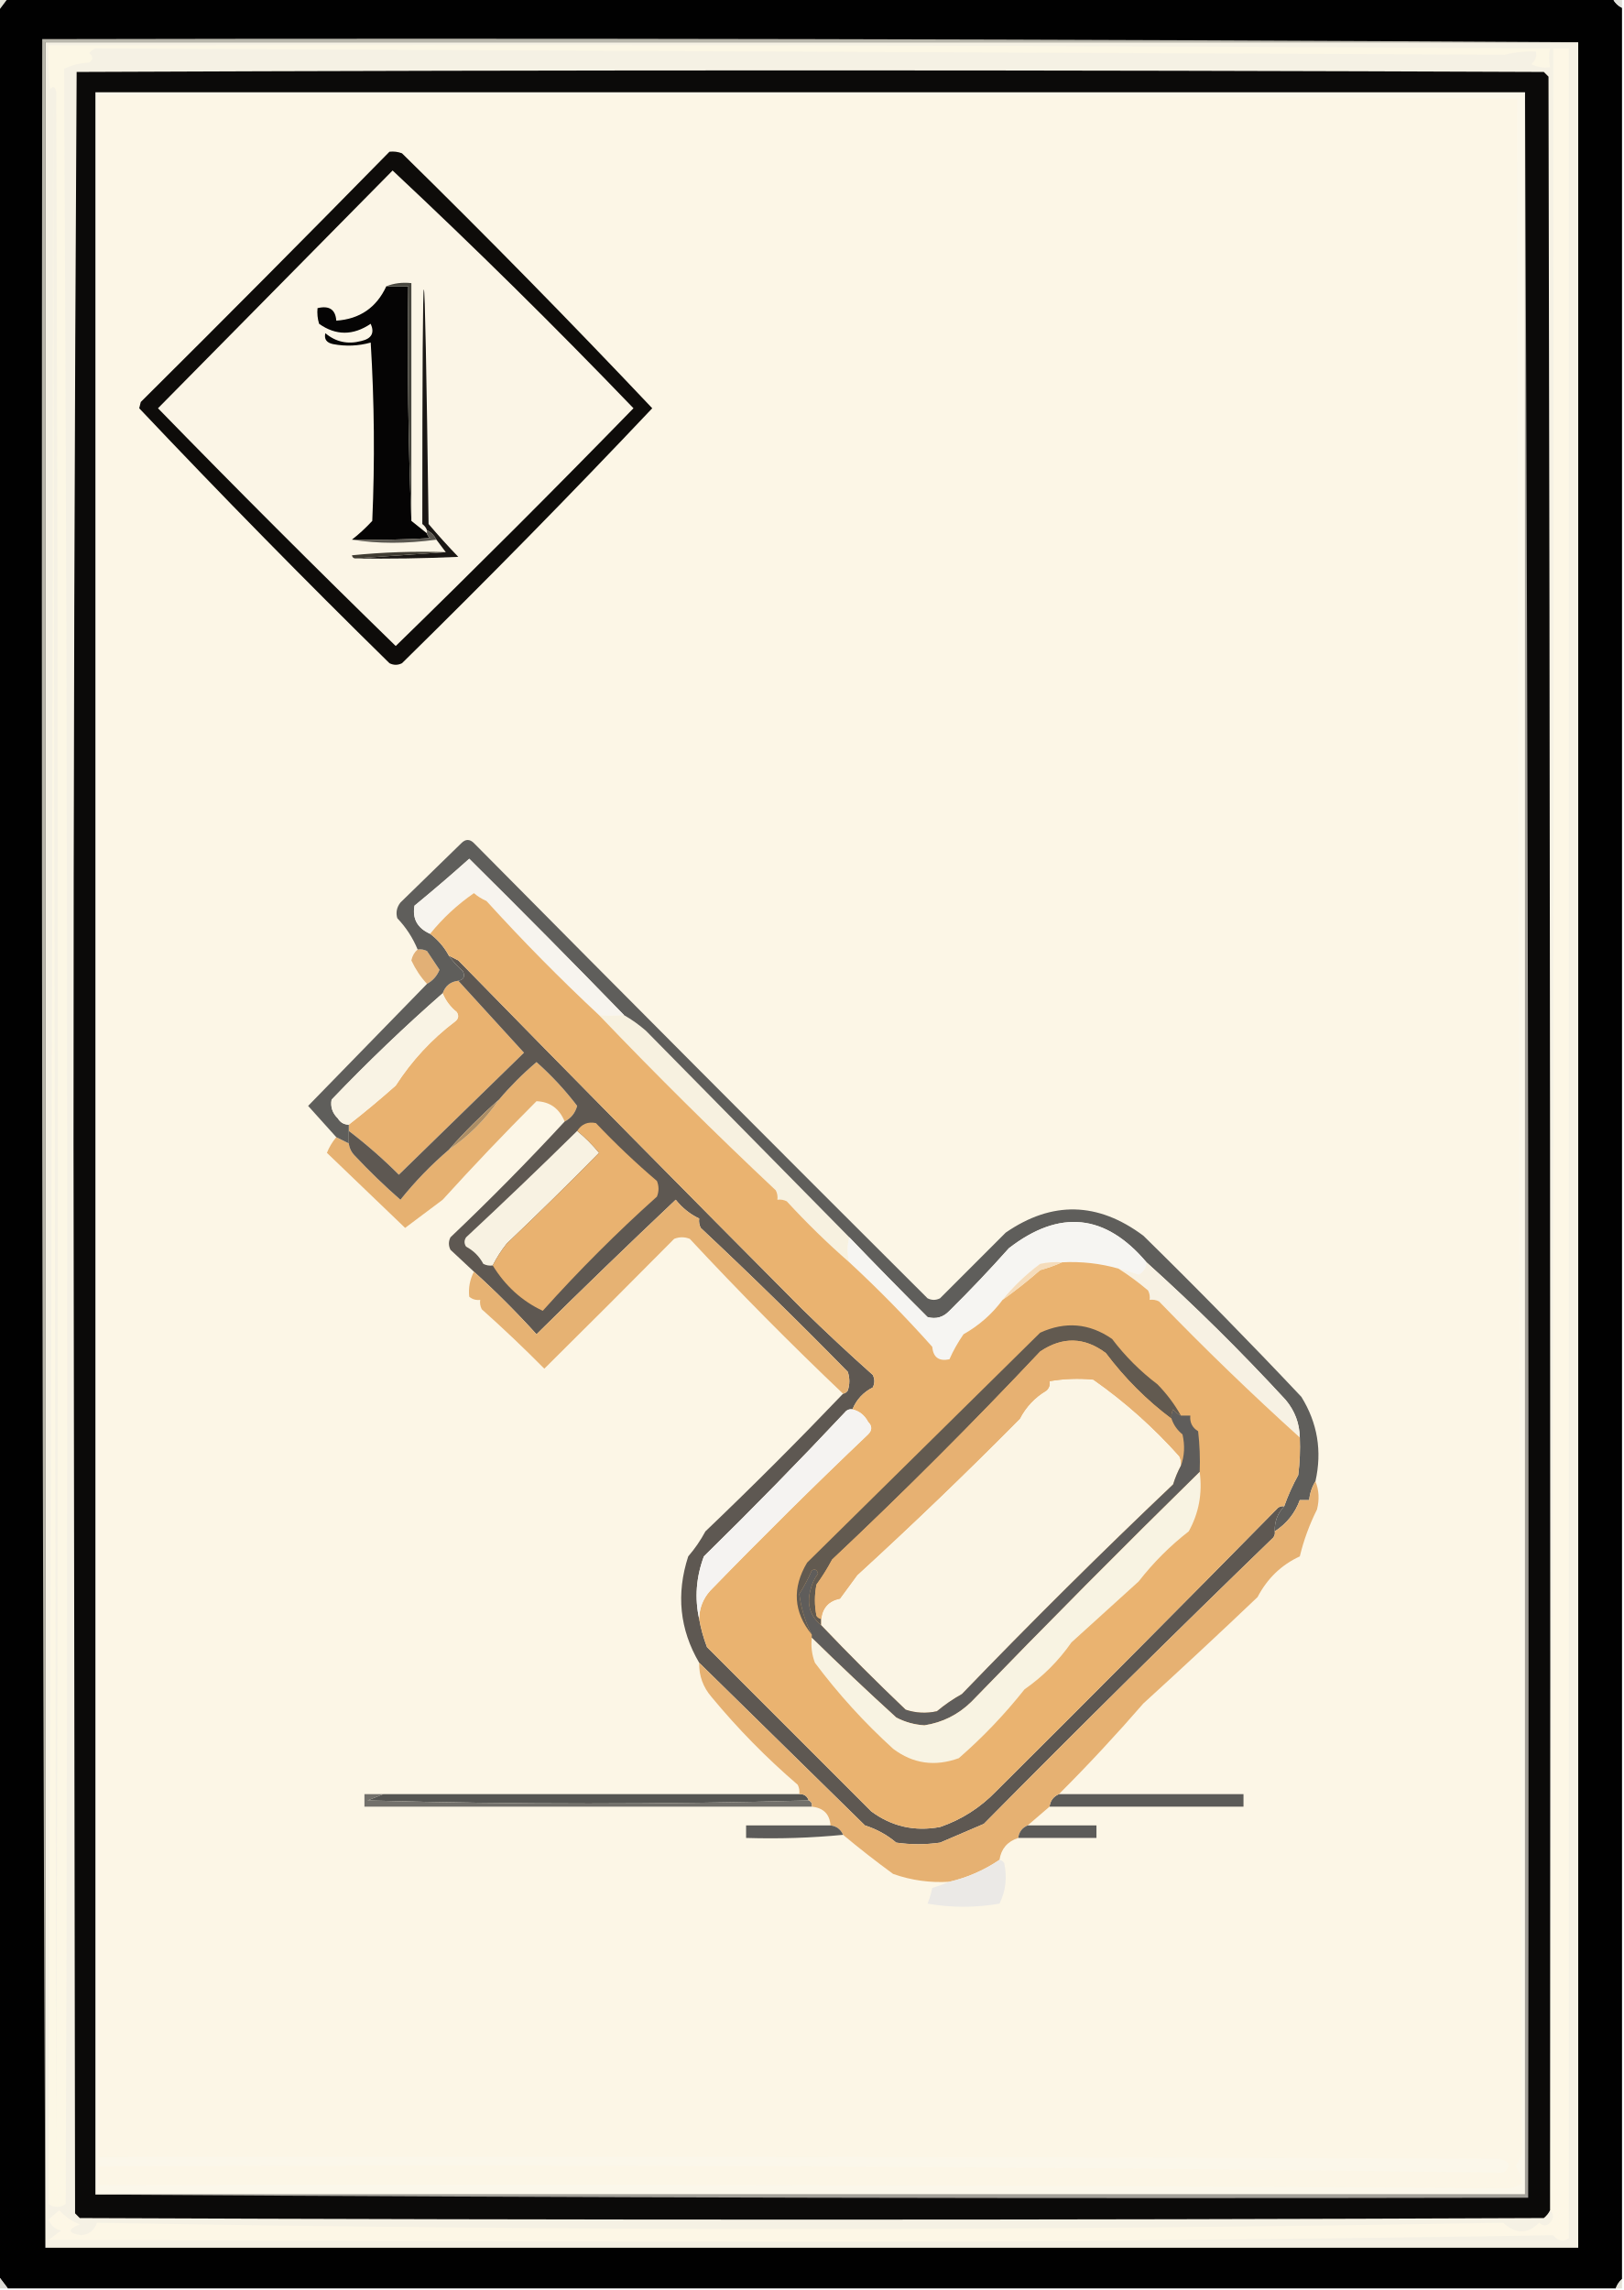
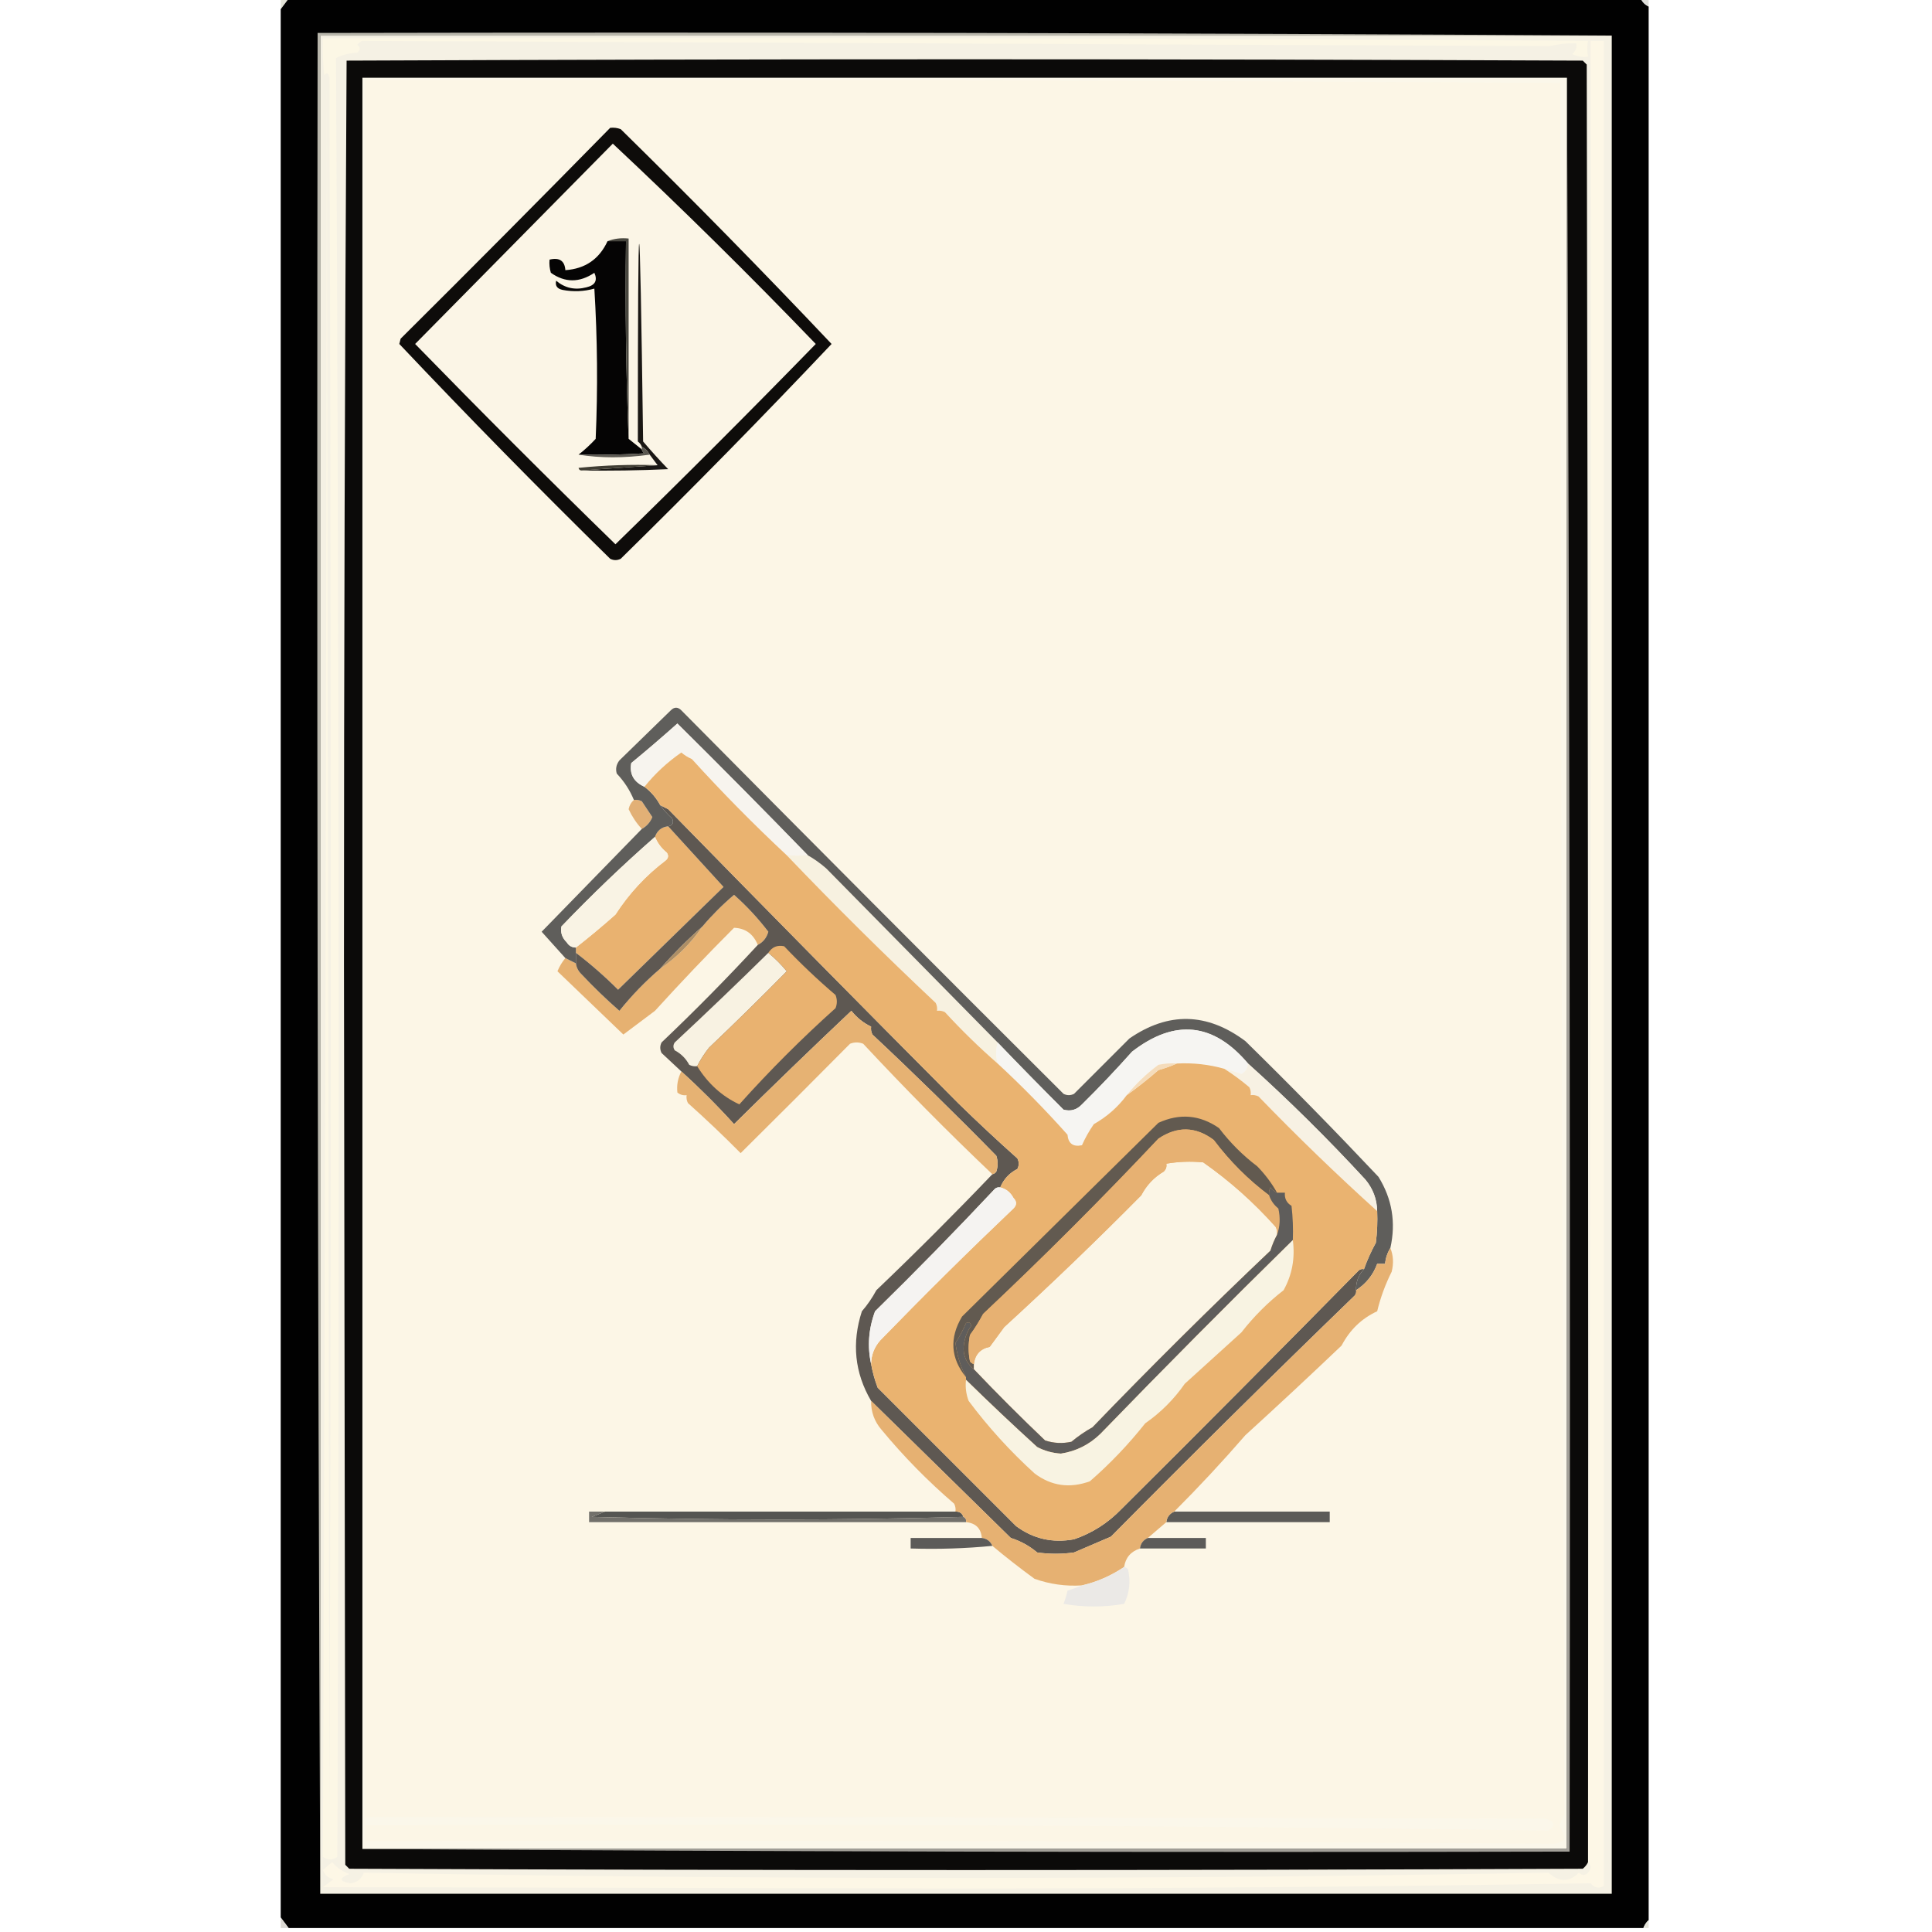
- <svg xmlns="http://www.w3.org/2000/svg" version="1.1" width="519px" height="732px" style="shape-rendering:geometricPrecision; text-rendering:geometricPrecision; image-rendering:optimizeQuality; fill-rule:evenodd; clip-rule:evenodd">
+ <svg xmlns="http://www.w3.org/2000/svg" version="1.1" viewBox="-107 0 733 733" style="shape-rendering:geometricPrecision; text-rendering:geometricPrecision; image-rendering:optimizeQuality; fill-rule:evenodd; clip-rule:evenodd">
  <g>
    <path style="opacity:1" fill="#e3e3d7" d="M -0.5,-0.5 C 0.5,-0.5 1.5,-0.5 2.5,-0.5C 1.488,0.872 0.488,2.205 -0.5,3.5C -0.5,2.167 -0.5,0.833 -0.5,-0.5 Z" />
  </g>
  <g>
    <path style="opacity:1" fill="#010101" d="M 2.5,-0.5 C 173.5,-0.5 344.5,-0.5 515.5,-0.5C 516.167,0.833 517.167,1.833 518.5,2.5C 518.5,244.5 518.5,486.5 518.5,728.5C 517.599,729.29 516.932,730.29 516.5,731.5C 345.167,731.5 173.833,731.5 2.5,731.5C 1.488,730.128 0.488,728.795 -0.5,727.5C -0.5,486.167 -0.5,244.833 -0.5,3.5C 0.488,2.205 1.488,0.872 2.5,-0.5 Z" />
  </g>
  <g>
    <path style="opacity:1" fill="#dfdfda" d="M 515.5,-0.5 C 516.5,-0.5 517.5,-0.5 518.5,-0.5C 518.5,0.5 518.5,1.5 518.5,2.5C 517.167,1.833 516.167,0.833 515.5,-0.5 Z" />
  </g>
  <g>
    <path style="opacity:1" fill="#b9b7ac" d="M 504.5,13.5 C 341.167,13.5 177.833,13.5 14.5,13.5C 14.5,248.5 14.5,483.5 14.5,718.5C 13.5,483.334 13.167,248.001 13.5,12.5C 177.334,12.167 341.001,12.5 504.5,13.5 Z" />
  </g>
  <g>
    <path style="opacity:1" fill="#f5f1e4" d="M 504.5,13.5 C 504.5,248.5 504.5,483.5 504.5,718.5C 341.167,718.5 177.833,718.5 14.5,718.5C 14.5,483.5 14.5,248.5 14.5,13.5C 177.833,13.5 341.167,13.5 504.5,13.5 Z" />
  </g>
  <g>
    <path style="opacity:1" fill="#fcf7e5" d="M 15.5,14.5 C 175.501,14.167 335.501,14.5 495.5,15.5C 495.08,17.326 495.08,19.326 495.5,21.5C 493.396,21.799 491.396,21.466 489.5,20.5C 490.833,19.38 491.333,18.047 491,16.5C 487.757,16.33 484.424,16.663 481,17.5C 330.821,16.834 180.654,16.167 30.5,15.5C 29.692,15.808 29.025,16.308 28.5,17C 29.833,18 29.833,19 28.5,20C 25.629,20.118 22.962,20.784 20.5,22C 21.659,249.335 21.826,476.835 21,704.5C 19.186,705.76 17.353,705.76 15.5,704.5C 16.332,479.873 16.832,255.206 17,30.5C 17.333,249.5 17.667,468.5 18,687.5C 18.667,468.167 18.667,248.833 18,29.5C 17.683,27.699 17.016,27.366 16,28.5C 15.501,23.845 15.334,19.178 15.5,14.5 Z" />
  </g>
  <g>
    <path style="opacity:1" fill="#fdf7e6" d="M 495.5,706.5 C 495.5,705.5 495.5,704.5 495.5,703.5C 496.5,474.334 496.833,245.001 496.5,15.5C 498.167,15.5 499.833,15.5 501.5,15.5C 501.512,249.033 501.512,482.366 501.5,715.5C 499.635,716.666 497.968,716.333 496.5,714.5C 416.307,715.831 335.974,716.497 255.5,716.5C 175.5,716.333 95.5,716.167 15.5,716C 16.833,715 18.167,714 19.5,713C 17.522,712.519 16.189,711.353 15.5,709.5C 16.699,708.425 17.866,707.425 19,706.5C 20.768,708.54 22.935,710.04 25.5,711C 21.483,712.661 21.65,713.828 26,714.5C 28.477,714.244 30.144,712.911 31,710.5C 105.624,711.832 180.458,712.498 255.5,712.5C 330.641,712.497 405.641,711.83 480.5,710.5C 484.529,714.167 488.362,714.167 492,710.5C 493.235,711.615 494.402,711.615 495.5,710.5C 496.782,709.042 496.782,707.708 495.5,706.5 Z" />
  </g>
  <g>
    <path style="opacity:1" fill="#0b0a09" d="M 495.5,703.5 C 495.5,704.5 495.5,705.5 495.5,706.5C 495.047,707.458 494.381,708.292 493.5,709C 337.5,709.667 181.5,709.667 25.5,709C 25,708.5 24.5,708 24,707.5C 23.833,593.5 23.667,479.5 23.5,365.5C 23.5,251.264 23.834,137.097 24.5,23C 180.833,22.333 337.167,22.333 493.5,23C 494,23.5 494.5,24 495,24.5C 495.5,250.833 495.667,477.166 495.5,703.5 Z" />
  </g>
  <g>
    <path style="opacity:1" fill="#fbf7ea" d="M 487.5,29.5 C 487.5,253.5 487.5,477.5 487.5,701.5C 335.167,701.5 182.833,701.5 30.5,701.5C 30.5,477.5 30.5,253.5 30.5,29.5C 182.833,29.5 335.167,29.5 487.5,29.5 Z" />
  </g>
  <g>
    <path style="opacity:1" fill="#fcf6e6" d="M 31.5,30.5 C 182.737,30.168 333.903,30.501 485,31.5C 485.168,250.54 485.668,469.54 486.5,688.5C 485.833,689.833 485.167,691.167 484.5,692.5C 485.814,694.452 486.48,696.285 486.5,698C 485.391,698.638 484.225,699.138 483,699.5C 332.528,698.502 182.028,698.169 31.5,698.5C 31.5,696.5 31.5,694.5 31.5,692.5C 181.308,691.837 330.975,692.504 480.5,694.5C 483.151,692.585 482.817,691.085 479.5,690C 330.167,689.5 180.834,689.333 31.5,689.5C 31.5,469.833 31.5,250.167 31.5,30.5 Z" />
  </g>
  <g>
    <path style="opacity:1" fill="#a3a099" d="M 487.5,29.5 C 488.5,253.666 488.833,477.999 488.5,702.5C 335.666,702.833 182.999,702.5 30.5,701.5C 182.833,701.5 335.167,701.5 487.5,701.5C 487.5,477.5 487.5,253.5 487.5,29.5 Z" />
  </g>
  <g>
    <path style="opacity:1" fill="#0e0c0a" d="M 124.5,48.5 C 125.873,48.343 127.207,48.51 128.5,49C 155.739,75.738 182.406,102.904 208.5,130.5C 182.406,158.096 155.739,185.262 128.5,212C 127.167,212.667 125.833,212.667 124.5,212C 97.261,185.262 70.594,158.096 44.5,130.5C 44.667,129.833 44.833,129.167 45,128.5C 71.702,101.965 98.202,75.299 124.5,48.5 Z" />
  </g>
  <g>
    <path style="opacity:1" fill="#fbf5e6" d="M 125.5,54.5 C 151.763,79.095 177.429,104.428 202.5,130.5C 177.5,156.167 152.167,181.5 126.5,206.5C 100.833,181.5 75.5,156.167 50.5,130.5C 75.521,105.146 100.521,79.812 125.5,54.5 Z" />
  </g>
  <g>
    <path style="opacity:1" fill="#050404" d="M 123.5,91.5 C 125.833,91.5 128.167,91.5 130.5,91.5C 130.169,116.672 130.502,141.672 131.5,166.5C 133.142,167.803 134.809,169.136 136.5,170.5C 136.611,171.117 136.944,171.617 137.5,172C 129.173,172.5 120.84,172.666 112.5,172.5C 114.771,170.734 116.937,168.734 119,166.5C 119.833,147.491 119.666,128.491 118.5,109.5C 114.558,110.6 110.558,110.767 106.5,110C 104.385,109.576 103.552,108.409 104,106.5C 107.338,109.318 111.171,110.151 115.5,109C 118.792,108.244 119.792,106.411 118.5,103.5C 112.866,107.297 107.366,107.297 102,103.5C 101.506,101.866 101.34,100.199 101.5,98.5C 105.241,97.599 107.241,98.932 107.5,102.5C 115.014,101.984 120.347,98.317 123.5,91.5 Z" />
  </g>
  <g>
    <path style="opacity:1" fill="#48473f" d="M 123.5,91.5 C 125.948,90.527 128.615,90.194 131.5,90.5C 131.5,115.833 131.5,141.167 131.5,166.5C 130.502,141.672 130.169,116.672 130.5,91.5C 128.167,91.5 125.833,91.5 123.5,91.5 Z" />
  </g>
  <g>
    <path style="opacity:1" fill="#1a1714" d="M 113.5,178.5 C 123.167,177.833 132.833,177.167 142.5,176.5C 141.5,175.167 140.5,173.833 139.5,172.5C 138.833,171.167 137.833,170.167 136.5,169.5C 136.217,168.711 135.717,168.044 135,167.5C 135,67.5 135.667,67.5 137,167.5C 140.05,171.095 143.216,174.595 146.5,178C 135.505,178.5 124.505,178.667 113.5,178.5 Z" />
  </g>
  <g>
    <path style="opacity:1" fill="#5b5851" d="M 136.5,169.5 C 137.833,170.167 138.833,171.167 139.5,172.5C 129.83,173.835 120.83,173.835 112.5,172.5C 120.84,172.666 129.173,172.5 137.5,172C 136.944,171.617 136.611,171.117 136.5,170.5C 136.5,170.167 136.5,169.833 136.5,169.5 Z" />
  </g>
  <g>
    <path style="opacity:1" fill="#403d33" d="M 142.5,176.5 C 132.833,177.167 123.167,177.833 113.5,178.5C 112.957,178.44 112.624,178.107 112.5,177.5C 122.478,176.501 132.478,176.168 142.5,176.5 Z" />
  </g>
  <g>
    <path style="opacity:1" fill="#e2b076" d="M 133.5,303.5 C 134.552,303.351 135.552,303.517 136.5,304C 137.848,306.01 139.182,308.01 140.5,310C 139.685,311.98 138.352,313.48 136.5,314.5C 134.489,312.336 132.822,309.836 131.5,307C 131.808,305.541 132.475,304.374 133.5,303.5 Z" />
  </g>
  <g>
    <path style="opacity:1" fill="#e6b171" d="M 180.5,358.5 C 178.814,354.339 175.814,352.172 171.5,352C 161.217,362.291 151.217,372.791 141.5,383.5C 137.475,386.533 133.475,389.533 129.5,392.5C 121.14,384.472 112.807,376.472 104.5,368.5C 105.26,366.64 106.26,364.973 107.5,363.5C 108.833,364.167 110.167,364.833 111.5,365.5C 111.703,367.044 112.37,368.378 113.5,369.5C 118.119,374.422 122.952,379.089 128,383.5C 132.698,377.637 137.865,372.303 143.5,367.5C 149.855,363.145 155.188,357.812 159.5,351.5C 163.091,347.242 167.091,343.242 171.5,339.5C 176.289,343.745 180.622,348.411 184.5,353.5C 183.867,355.786 182.534,357.452 180.5,358.5 Z" />
  </g>
  <g>
    <path style="opacity:1" fill="#e9b270" d="M 146.5,313.5 C 153.456,321.126 160.456,328.793 167.5,336.5C 154.107,349.561 140.774,362.561 127.5,375.5C 122.449,370.445 117.115,365.778 111.5,361.5C 111.5,360.833 111.5,360.167 111.5,359.5C 116.594,355.523 121.594,351.356 126.5,347C 131.652,339.016 137.986,332.183 145.5,326.5C 146.583,325.635 146.749,324.635 146,323.5C 143.966,321.863 142.466,319.863 141.5,317.5C 142.353,315.107 144.019,313.774 146.5,313.5 Z" />
  </g>
  <g>
    <path style="opacity:1" fill="#f7f1e0" d="M 199.5,324.5 C 201.951,325.902 204.284,327.569 206.5,329.5C 228.249,351.581 249.916,373.581 271.5,395.5C 270.746,398.256 270.746,400.922 271.5,403.5C 264.517,397.412 257.85,390.912 251.5,384C 250.552,383.517 249.552,383.351 248.5,383.5C 248.649,382.448 248.483,381.448 248,380.5C 228.606,362.273 209.773,343.606 191.5,324.5C 194.205,324.653 196.872,324.653 199.5,324.5 Z" />
  </g>
  <g>
    <path style="opacity:1" fill="#5e5852" d="M 143.5,305.5 C 144.473,305.987 145.473,306.487 146.5,307C 183.057,344.389 219.724,381.556 256.5,418.5C 263.849,425.683 271.349,432.683 279,439.5C 279.667,440.833 279.667,442.167 279,443.5C 275.949,445.05 273.782,447.383 272.5,450.5C 271.761,450.369 271.094,450.536 270.5,451C 255.675,466.8 240.508,482.3 225,497.5C 222.525,504.174 222.025,510.841 223.5,517.5C 224.036,520.555 224.869,523.555 226,526.5C 243.5,544 261,561.5 278.5,579C 285.024,583.84 292.358,585.507 300.5,584C 307.369,581.651 313.369,577.818 318.5,572.5C 348.789,542.378 378.789,512.212 408.5,482C 409.094,481.536 409.761,481.369 410.5,481.5C 408.394,483.719 407.394,486.385 407.5,489.5C 407.631,490.239 407.464,490.906 407,491.5C 375.888,521.611 345.055,552.111 314.5,583C 309.833,585 305.167,587 300.5,589C 295.833,589.667 291.167,589.667 286.5,589C 283.558,586.514 280.224,584.681 276.5,583.5C 258.98,566.316 241.314,548.983 223.5,531.5C 217.262,520.853 216.096,509.519 220,497.5C 222.1,495.074 223.934,492.407 225.5,489.5C 240.44,475.227 255.107,460.56 269.5,445.5C 270.117,445.389 270.617,445.056 271,444.5C 271.667,442.5 271.667,440.5 271,438.5C 255.692,422.859 240.025,407.526 224,392.5C 223.517,391.552 223.351,390.552 223.5,389.5C 220.625,388.142 218.125,386.142 216,383.5C 201,397.667 186.167,412 171.5,426.5C 165.146,419.479 158.479,412.812 151.5,406.5C 149.006,404.201 146.506,401.867 144,399.5C 143.333,398.167 143.333,396.833 144,395.5C 156.636,383.494 168.803,371.161 180.5,358.5C 182.534,357.452 183.867,355.786 184.5,353.5C 180.622,348.411 176.289,343.745 171.5,339.5C 167.091,343.242 163.091,347.242 159.5,351.5C 153.758,356.575 148.425,361.908 143.5,367.5C 137.865,372.303 132.698,377.637 128,383.5C 122.952,379.089 118.119,374.422 113.5,369.5C 112.37,368.378 111.703,367.044 111.5,365.5C 111.5,364.167 111.5,362.833 111.5,361.5C 117.115,365.778 122.449,370.445 127.5,375.5C 140.774,362.561 154.107,349.561 167.5,336.5C 160.456,328.793 153.456,321.126 146.5,313.5C 148.225,313.157 148.725,312.157 148,310.5C 146.242,308.917 144.742,307.25 143.5,305.5 Z" />
  </g>
  <g>
    <path style="opacity:1" fill="#f8f2e2" d="M 184.5,361.5 C 187.055,363.606 189.388,365.94 191.5,368.5C 181.9,378.266 172.066,387.933 162,397.5C 160.24,399.721 158.74,402.055 157.5,404.5C 156.448,404.649 155.448,404.483 154.5,404C 153.219,401.597 151.386,399.763 149,398.5C 148.333,397.5 148.333,396.5 149,395.5C 161.118,384.21 172.952,372.876 184.5,361.5 Z" />
  </g>
  <g>
    <path style="opacity:1" fill="#ad8e65" d="M 159.5,351.5 C 155.188,357.812 149.855,363.145 143.5,367.5C 148.425,361.908 153.758,356.575 159.5,351.5 Z" />
  </g>
  <g>
    <path style="opacity:1" fill="#e9b270" d="M 157.5,404.5 C 158.74,402.055 160.24,399.721 162,397.5C 172.066,387.933 181.9,378.266 191.5,368.5C 189.388,365.94 187.055,363.606 184.5,361.5C 185.918,359.292 187.918,358.458 190.5,359C 196.75,365.588 203.25,371.754 210,377.5C 210.667,379.167 210.667,380.833 210,382.5C 197.194,393.973 185.027,406.14 173.5,419C 166.903,415.92 161.57,411.086 157.5,404.5 Z" />
  </g>
  <g>
    <path style="opacity:1" fill="#5f5e5b" d="M 420.5,473.5 C 419.37,475.315 418.704,477.315 418.5,479.5C 417.5,479.5 416.5,479.5 415.5,479.5C 413.974,483.698 411.307,487.032 407.5,489.5C 407.394,486.385 408.394,483.719 410.5,481.5C 411.728,478.044 413.228,474.71 415,471.5C 415.499,467.514 415.666,463.514 415.5,459.5C 415.412,454.987 413.912,450.987 411,447.5C 396.725,432.009 381.891,417.342 366.5,403.5C 353.367,387.965 338.7,386.465 322.5,399C 316.363,405.891 310.029,412.558 303.5,419C 301.545,421.071 299.212,421.738 296.5,421C 288.045,412.563 279.712,404.063 271.5,395.5C 249.916,373.581 228.249,351.581 206.5,329.5C 204.284,327.569 201.951,325.902 199.5,324.5C 183.18,307.68 166.68,291.013 150,274.5C 144.278,279.614 138.445,284.614 132.5,289.5C 131.759,293.675 133.425,296.675 137.5,298.5C 140.026,300.418 142.026,302.751 143.5,305.5C 144.742,307.25 146.242,308.917 148,310.5C 148.725,312.157 148.225,313.157 146.5,313.5C 144.019,313.774 142.353,315.107 141.5,317.5C 129.412,328.078 117.579,339.411 106,351.5C 105.582,353.788 106.249,355.788 108,357.5C 108.816,358.823 109.983,359.489 111.5,359.5C 111.5,360.167 111.5,360.833 111.5,361.5C 111.5,362.833 111.5,364.167 111.5,365.5C 110.167,364.833 108.833,364.167 107.5,363.5C 104.551,360.212 101.551,356.879 98.5,353.5C 111.27,340.399 123.937,327.399 136.5,314.5C 138.352,313.48 139.685,311.98 140.5,310C 139.182,308.01 137.848,306.01 136.5,304C 135.552,303.517 134.552,303.351 133.5,303.5C 131.976,299.798 129.81,296.464 127,293.5C 126.48,291.711 126.813,290.044 128,288.5C 134.5,282.167 141,275.833 147.5,269.5C 148.833,268.167 150.167,268.167 151.5,269.5C 199.897,318.396 248.23,366.896 296.5,415C 297.833,415.667 299.167,415.667 300.5,415C 307.5,408 314.5,401 321.5,394C 336.292,383.804 350.958,384.138 365.5,395C 382.641,411.808 399.474,428.975 416,446.5C 421.168,454.845 422.668,463.845 420.5,473.5 Z" />
  </g>
  <g>
    <path style="opacity:1" fill="#f9f3e4" d="M 141.5,317.5 C 142.466,319.863 143.966,321.863 146,323.5C 146.749,324.635 146.583,325.635 145.5,326.5C 137.986,332.183 131.652,339.016 126.5,347C 121.594,351.356 116.594,355.523 111.5,359.5C 109.983,359.489 108.816,358.823 108,357.5C 106.249,355.788 105.582,353.788 106,351.5C 117.579,339.411 129.412,328.078 141.5,317.5 Z" />
  </g>
  <g>
    <path style="opacity:1" fill="#f7f4ee" d="M 199.5,324.5 C 196.872,324.653 194.205,324.653 191.5,324.5C 179.033,312.866 167.033,300.699 155.5,288C 154.034,287.365 152.7,286.531 151.5,285.5C 146.173,289.189 141.506,293.522 137.5,298.5C 133.425,296.675 131.759,293.675 132.5,289.5C 138.445,284.614 144.278,279.614 150,274.5C 166.68,291.013 183.18,307.68 199.5,324.5 Z" />
  </g>
  <g>
    <path style="opacity:1" fill="#f6f5f2" d="M 366.5,403.5 C 366.428,405.311 365.595,406.644 364,407.5C 361.846,406.726 359.679,406.059 357.5,405.5C 351.635,403.844 345.635,403.177 339.5,403.5C 337.143,403.337 334.81,403.503 332.5,404C 327.924,407.413 323.924,411.246 320.5,415.5C 317.139,420.024 312.973,423.691 308,426.5C 306.214,429.08 304.714,431.747 303.5,434.5C 300.14,435.21 298.307,433.876 298,430.5C 289.585,421.061 280.752,412.061 271.5,403.5C 270.746,400.922 270.746,398.256 271.5,395.5C 279.712,404.063 288.045,412.563 296.5,421C 299.212,421.738 301.545,421.071 303.5,419C 310.029,412.558 316.363,405.891 322.5,399C 338.7,386.465 353.367,387.965 366.5,403.5 Z" />
  </g>
  <g>
    <path style="opacity:1" fill="#f7f1e3" d="M 366.5,403.5 C 381.891,417.342 396.725,432.009 411,447.5C 413.912,450.987 415.412,454.987 415.5,459.5C 400.086,445.588 385.086,431.088 370.5,416C 369.552,415.517 368.552,415.351 367.5,415.5C 367.649,414.448 367.483,413.448 367,412.5C 363.91,409.889 360.744,407.555 357.5,405.5C 359.679,406.059 361.846,406.726 364,407.5C 365.595,406.644 366.428,405.311 366.5,403.5 Z" />
  </g>
  <g>
    <path style="opacity:1" fill="#eab370" d="M 191.5,324.5 C 209.773,343.606 228.606,362.273 248,380.5C 248.483,381.448 248.649,382.448 248.5,383.5C 249.552,383.351 250.552,383.517 251.5,384C 257.85,390.912 264.517,397.412 271.5,403.5C 280.752,412.061 289.585,421.061 298,430.5C 298.307,433.876 300.14,435.21 303.5,434.5C 304.714,431.747 306.214,429.08 308,426.5C 312.973,423.691 317.139,420.024 320.5,415.5C 324.625,412.547 328.625,409.381 332.5,406C 335.004,405.302 337.337,404.469 339.5,403.5C 345.635,403.177 351.635,403.844 357.5,405.5C 360.744,407.555 363.91,409.889 367,412.5C 367.483,413.448 367.649,414.448 367.5,415.5C 368.552,415.351 369.552,415.517 370.5,416C 385.086,431.088 400.086,445.588 415.5,459.5C 415.666,463.514 415.499,467.514 415,471.5C 413.228,474.71 411.728,478.044 410.5,481.5C 409.761,481.369 409.094,481.536 408.5,482C 378.789,512.212 348.789,542.378 318.5,572.5C 313.369,577.818 307.369,581.651 300.5,584C 292.358,585.507 285.024,583.84 278.5,579C 261,561.5 243.5,544 226,526.5C 224.869,523.555 224.036,520.555 223.5,517.5C 223.547,514.072 224.713,511.072 227,508.5C 243.501,491.499 260.334,474.833 277.5,458.5C 278.833,457.167 278.833,455.833 277.5,454.5C 276.395,452.389 274.729,451.055 272.5,450.5C 273.782,447.383 275.949,445.05 279,443.5C 279.667,442.167 279.667,440.833 279,439.5C 271.349,432.683 263.849,425.683 256.5,418.5C 219.724,381.556 183.057,344.389 146.5,307C 145.473,306.487 144.473,305.987 143.5,305.5C 142.026,302.751 140.026,300.418 137.5,298.5C 141.506,293.522 146.173,289.189 151.5,285.5C 152.7,286.531 154.034,287.365 155.5,288C 167.033,300.699 179.033,312.866 191.5,324.5 Z" />
  </g>
  <g>
    <path style="opacity:1" fill="#f5dcbb" d="M 339.5,403.5 C 337.337,404.469 335.004,405.302 332.5,406C 328.625,409.381 324.625,412.547 320.5,415.5C 323.924,411.246 327.924,407.413 332.5,404C 334.81,403.503 337.143,403.337 339.5,403.5 Z" />
  </g>
  <g>
    <path style="opacity:1" fill="#e6b273" d="M 269.5,445.5 C 252.725,429.558 236.391,413.058 220.5,396C 218.833,395.333 217.167,395.333 215.5,396C 201.799,409.836 187.966,423.67 174,437.5C 167.562,430.991 160.895,424.657 154,418.5C 153.517,417.552 153.351,416.552 153.5,415.5C 152.178,415.67 151.011,415.337 150,414.5C 149.688,411.691 150.188,409.024 151.5,406.5C 158.479,412.812 165.146,419.479 171.5,426.5C 186.167,412 201,397.667 216,383.5C 218.125,386.142 220.625,388.142 223.5,389.5C 223.351,390.552 223.517,391.552 224,392.5C 240.025,407.526 255.692,422.859 271,438.5C 271.667,440.5 271.667,442.5 271,444.5C 270.617,445.056 270.117,445.389 269.5,445.5 Z" />
  </g>
  <g>
    <path style="opacity:1" fill="#625a50" d="M 377.5,452.5 C 376.542,452.047 375.708,451.381 375,450.5C 374.517,451.448 374.351,452.448 374.5,453.5C 366.61,447.61 359.61,440.61 353.5,432.5C 346.655,427.359 339.655,427.192 332.5,432C 310.963,454.87 288.797,477.037 266,498.5C 264.515,501.3 262.849,503.966 261,506.5C 260.333,509.833 260.333,513.167 261,516.5C 261.383,517.056 261.883,517.389 262.5,517.5C 262.5,518.167 262.5,518.833 262.5,519.5C 259.058,516.672 257.891,513.005 259,508.5C 259.454,506.464 260.287,504.63 261.5,503C 261.15,501.743 260.483,501.409 259.5,502C 258.362,504.629 257.029,507.129 255.5,509.5C 256.089,514.158 257.422,518.491 259.5,522.5C 253.646,515.293 253.146,507.626 258,499.5C 282.914,474.918 307.747,450.418 332.5,426C 340.578,422.302 348.244,422.969 355.5,428C 359.667,433.5 364.5,438.333 370,442.5C 372.976,445.544 375.476,448.878 377.5,452.5 Z" />
  </g>
  <g>
    <path style="opacity:1" fill="#fbf5e5" d="M 377.5,468.5 C 376.489,470.372 375.655,472.372 375,474.5C 352.058,496.275 329.558,518.608 307.5,541.5C 304.659,543.086 301.993,544.92 299.5,547C 296.106,547.752 292.773,547.585 289.5,546.5C 280.273,537.721 271.273,528.721 262.5,519.5C 262.5,518.833 262.5,518.167 262.5,517.5C 262.935,513.898 264.935,511.732 268.5,511C 270.333,508.5 272.167,506 274,503.5C 291.782,487.235 309.116,470.569 326,453.5C 327.974,449.692 330.808,446.692 334.5,444.5C 335.386,443.675 335.719,442.675 335.5,441.5C 340.149,440.705 344.816,440.539 349.5,441C 359.553,448.046 368.719,456.213 377,465.5C 377.483,466.448 377.649,467.448 377.5,468.5 Z" />
  </g>
  <g>
    <path style="opacity:1" fill="#f5f3f1" d="M 272.5,450.5 C 274.729,451.055 276.395,452.389 277.5,454.5C 278.833,455.833 278.833,457.167 277.5,458.5C 260.334,474.833 243.501,491.499 227,508.5C 224.713,511.072 223.547,514.072 223.5,517.5C 222.025,510.841 222.525,504.174 225,497.5C 240.508,482.3 255.675,466.8 270.5,451C 271.094,450.536 271.761,450.369 272.5,450.5 Z" />
  </g>
  <g>
    <path style="opacity:1" fill="#e7b172" d="M 374.5,453.5 C 375.164,455.487 376.331,457.154 378,458.5C 378.808,462.027 378.641,465.36 377.5,468.5C 377.649,467.448 377.483,466.448 377,465.5C 368.719,456.213 359.553,448.046 349.5,441C 344.816,440.539 340.149,440.705 335.5,441.5C 335.719,442.675 335.386,443.675 334.5,444.5C 330.808,446.692 327.974,449.692 326,453.5C 309.116,470.569 291.782,487.235 274,503.5C 272.167,506 270.333,508.5 268.5,511C 264.935,511.732 262.935,513.898 262.5,517.5C 261.883,517.389 261.383,517.056 261,516.5C 260.333,513.167 260.333,509.833 261,506.5C 262.849,503.966 264.515,501.3 266,498.5C 288.797,477.037 310.963,454.87 332.5,432C 339.655,427.192 346.655,427.359 353.5,432.5C 359.61,440.61 366.61,447.61 374.5,453.5 Z" />
  </g>
  <g>
    <path style="opacity:1" fill="#5f5d5b" d="M 377.5,452.5 C 378.5,452.5 379.5,452.5 380.5,452.5C 380.284,454.681 381.117,456.347 383,457.5C 383.499,461.821 383.666,466.154 383.5,470.5C 359.052,494.491 334.719,518.991 310.5,544C 306.262,548.119 301.262,550.619 295.5,551.5C 292.298,551.302 289.298,550.469 286.5,549C 277.302,540.633 268.302,532.133 259.5,523.5C 259.5,523.167 259.5,522.833 259.5,522.5C 257.422,518.491 256.089,514.158 255.5,509.5C 257.029,507.129 258.362,504.629 259.5,502C 260.483,501.409 261.15,501.743 261.5,503C 260.287,504.63 259.454,506.464 259,508.5C 257.891,513.005 259.058,516.672 262.5,519.5C 271.273,528.721 280.273,537.721 289.5,546.5C 292.773,547.585 296.106,547.752 299.5,547C 301.993,544.92 304.659,543.086 307.5,541.5C 329.558,518.608 352.058,496.275 375,474.5C 375.655,472.372 376.489,470.372 377.5,468.5C 378.641,465.36 378.808,462.027 378,458.5C 376.331,457.154 375.164,455.487 374.5,453.5C 374.351,452.448 374.517,451.448 375,450.5C 375.708,451.381 376.542,452.047 377.5,452.5 Z" />
  </g>
  <g>
    <path style="opacity:1" fill="#f8f3e2" d="M 383.5,470.5 C 384.405,477.325 383.238,483.658 380,489.5C 374.027,494.14 368.694,499.473 364,505.5C 356.808,512.028 349.641,518.528 342.5,525C 338.386,530.903 333.386,535.903 327.5,540C 321.146,548.019 314.146,555.352 306.5,562C 298.836,564.784 291.836,563.784 285.5,559C 276.215,550.555 267.882,541.389 260.5,531.5C 259.52,528.914 259.187,526.247 259.5,523.5C 268.302,532.133 277.302,540.633 286.5,549C 289.298,550.469 292.298,551.302 295.5,551.5C 301.262,550.619 306.262,548.119 310.5,544C 334.719,518.991 359.052,494.491 383.5,470.5 Z" />
  </g>
  <g>
    <path style="opacity:1" fill="#555552" d="M 122.5,573.5 C 166.833,573.5 211.167,573.5 255.5,573.5C 257.027,573.427 258.027,574.094 258.5,575.5C 211.665,576.831 164.665,576.831 117.5,575.5C 119.291,574.83 120.958,574.163 122.5,573.5 Z" />
  </g>
  <g>
    <path style="opacity:1" fill="#5c5b58" d="M 338.5,573.5 C 358.167,573.5 377.833,573.5 397.5,573.5C 397.5,574.833 397.5,576.167 397.5,577.5C 376.833,577.5 356.167,577.5 335.5,577.5C 335.738,575.596 336.738,574.262 338.5,573.5 Z" />
  </g>
  <g>
    <path style="opacity:1" fill="#72706b" d="M 122.5,573.5 C 120.958,574.163 119.291,574.83 117.5,575.5C 164.665,576.831 211.665,576.831 258.5,575.5C 259.338,575.842 259.672,576.508 259.5,577.5C 211.833,577.5 164.167,577.5 116.5,577.5C 116.5,576.167 116.5,574.833 116.5,573.5C 118.5,573.5 120.5,573.5 122.5,573.5 Z" />
  </g>
  <g>
    <path style="opacity:1" fill="#e6b172" d="M 420.5,473.5 C 421.638,476.304 421.805,479.304 421,482.5C 418.58,487.33 416.746,492.33 415.5,497.5C 409.631,500.198 405.131,504.532 402,510.5C 390.019,521.917 377.853,533.25 365.5,544.5C 356.817,554.514 347.817,564.181 338.5,573.5C 336.738,574.262 335.738,575.596 335.5,577.5C 333.186,579.477 330.853,581.477 328.5,583.5C 326.738,584.262 325.738,585.596 325.5,587.5C 322.029,588.633 320.029,590.967 319.5,594.5C 314.523,597.852 309.19,600.185 303.5,601.5C 297.322,601.893 291.322,601.06 285.5,599C 279.986,594.977 274.653,590.81 269.5,586.5C 268.738,584.738 267.404,583.738 265.5,583.5C 265.205,579.871 263.205,577.871 259.5,577.5C 259.672,576.508 259.338,575.842 258.5,575.5C 258.027,574.094 257.027,573.427 255.5,573.5C 255.649,572.448 255.483,571.448 255,570.5C 245.023,561.935 235.857,552.602 227.5,542.5C 224.752,539.339 223.419,535.673 223.5,531.5C 241.314,548.983 258.98,566.316 276.5,583.5C 280.224,584.681 283.558,586.514 286.5,589C 291.167,589.667 295.833,589.667 300.5,589C 305.167,587 309.833,585 314.5,583C 345.055,552.111 375.888,521.611 407,491.5C 407.464,490.906 407.631,490.239 407.5,489.5C 411.307,487.032 413.974,483.698 415.5,479.5C 416.5,479.5 417.5,479.5 418.5,479.5C 418.704,477.315 419.37,475.315 420.5,473.5 Z" />
  </g>
  <g>
    <path style="opacity:1" fill="#5c5b59" d="M 265.5,583.5 C 267.404,583.738 268.738,584.738 269.5,586.5C 259.347,587.494 249.014,587.828 238.5,587.5C 238.5,586.167 238.5,584.833 238.5,583.5C 247.5,583.5 256.5,583.5 265.5,583.5 Z" />
  </g>
  <g>
    <path style="opacity:1" fill="#5c5b59" d="M 328.5,583.5 C 335.833,583.5 343.167,583.5 350.5,583.5C 350.5,584.833 350.5,586.167 350.5,587.5C 342.167,587.5 333.833,587.5 325.5,587.5C 325.738,585.596 326.738,584.262 328.5,583.5 Z" />
  </g>
  <g>
    <path style="opacity:1" fill="#ebe9e6" d="M 319.5,594.5 C 320.117,594.611 320.617,594.944 321,595.5C 322.012,600.075 321.512,604.408 319.5,608.5C 311.833,609.833 304.167,609.833 296.5,608.5C 297.154,606.885 297.654,605.218 298,603.5C 299.948,602.891 301.782,602.224 303.5,601.5C 309.19,600.185 314.523,597.852 319.5,594.5 Z" />
  </g>
  <g>
    <path style="opacity:1" fill="#e3e3d9" d="M 518.5,728.5 C 518.5,729.5 518.5,730.5 518.5,731.5C 517.833,731.5 517.167,731.5 516.5,731.5C 516.932,730.29 517.599,729.29 518.5,728.5 Z" />
  </g>
  <g>
    <path style="opacity:1" fill="#dbd9d3" d="M -0.5,727.5 C 0.488,728.795 1.488,730.128 2.5,731.5C 1.5,731.5 0.5,731.5 -0.5,731.5C -0.5,730.167 -0.5,728.833 -0.5,727.5 Z" />
  </g>
</svg>
